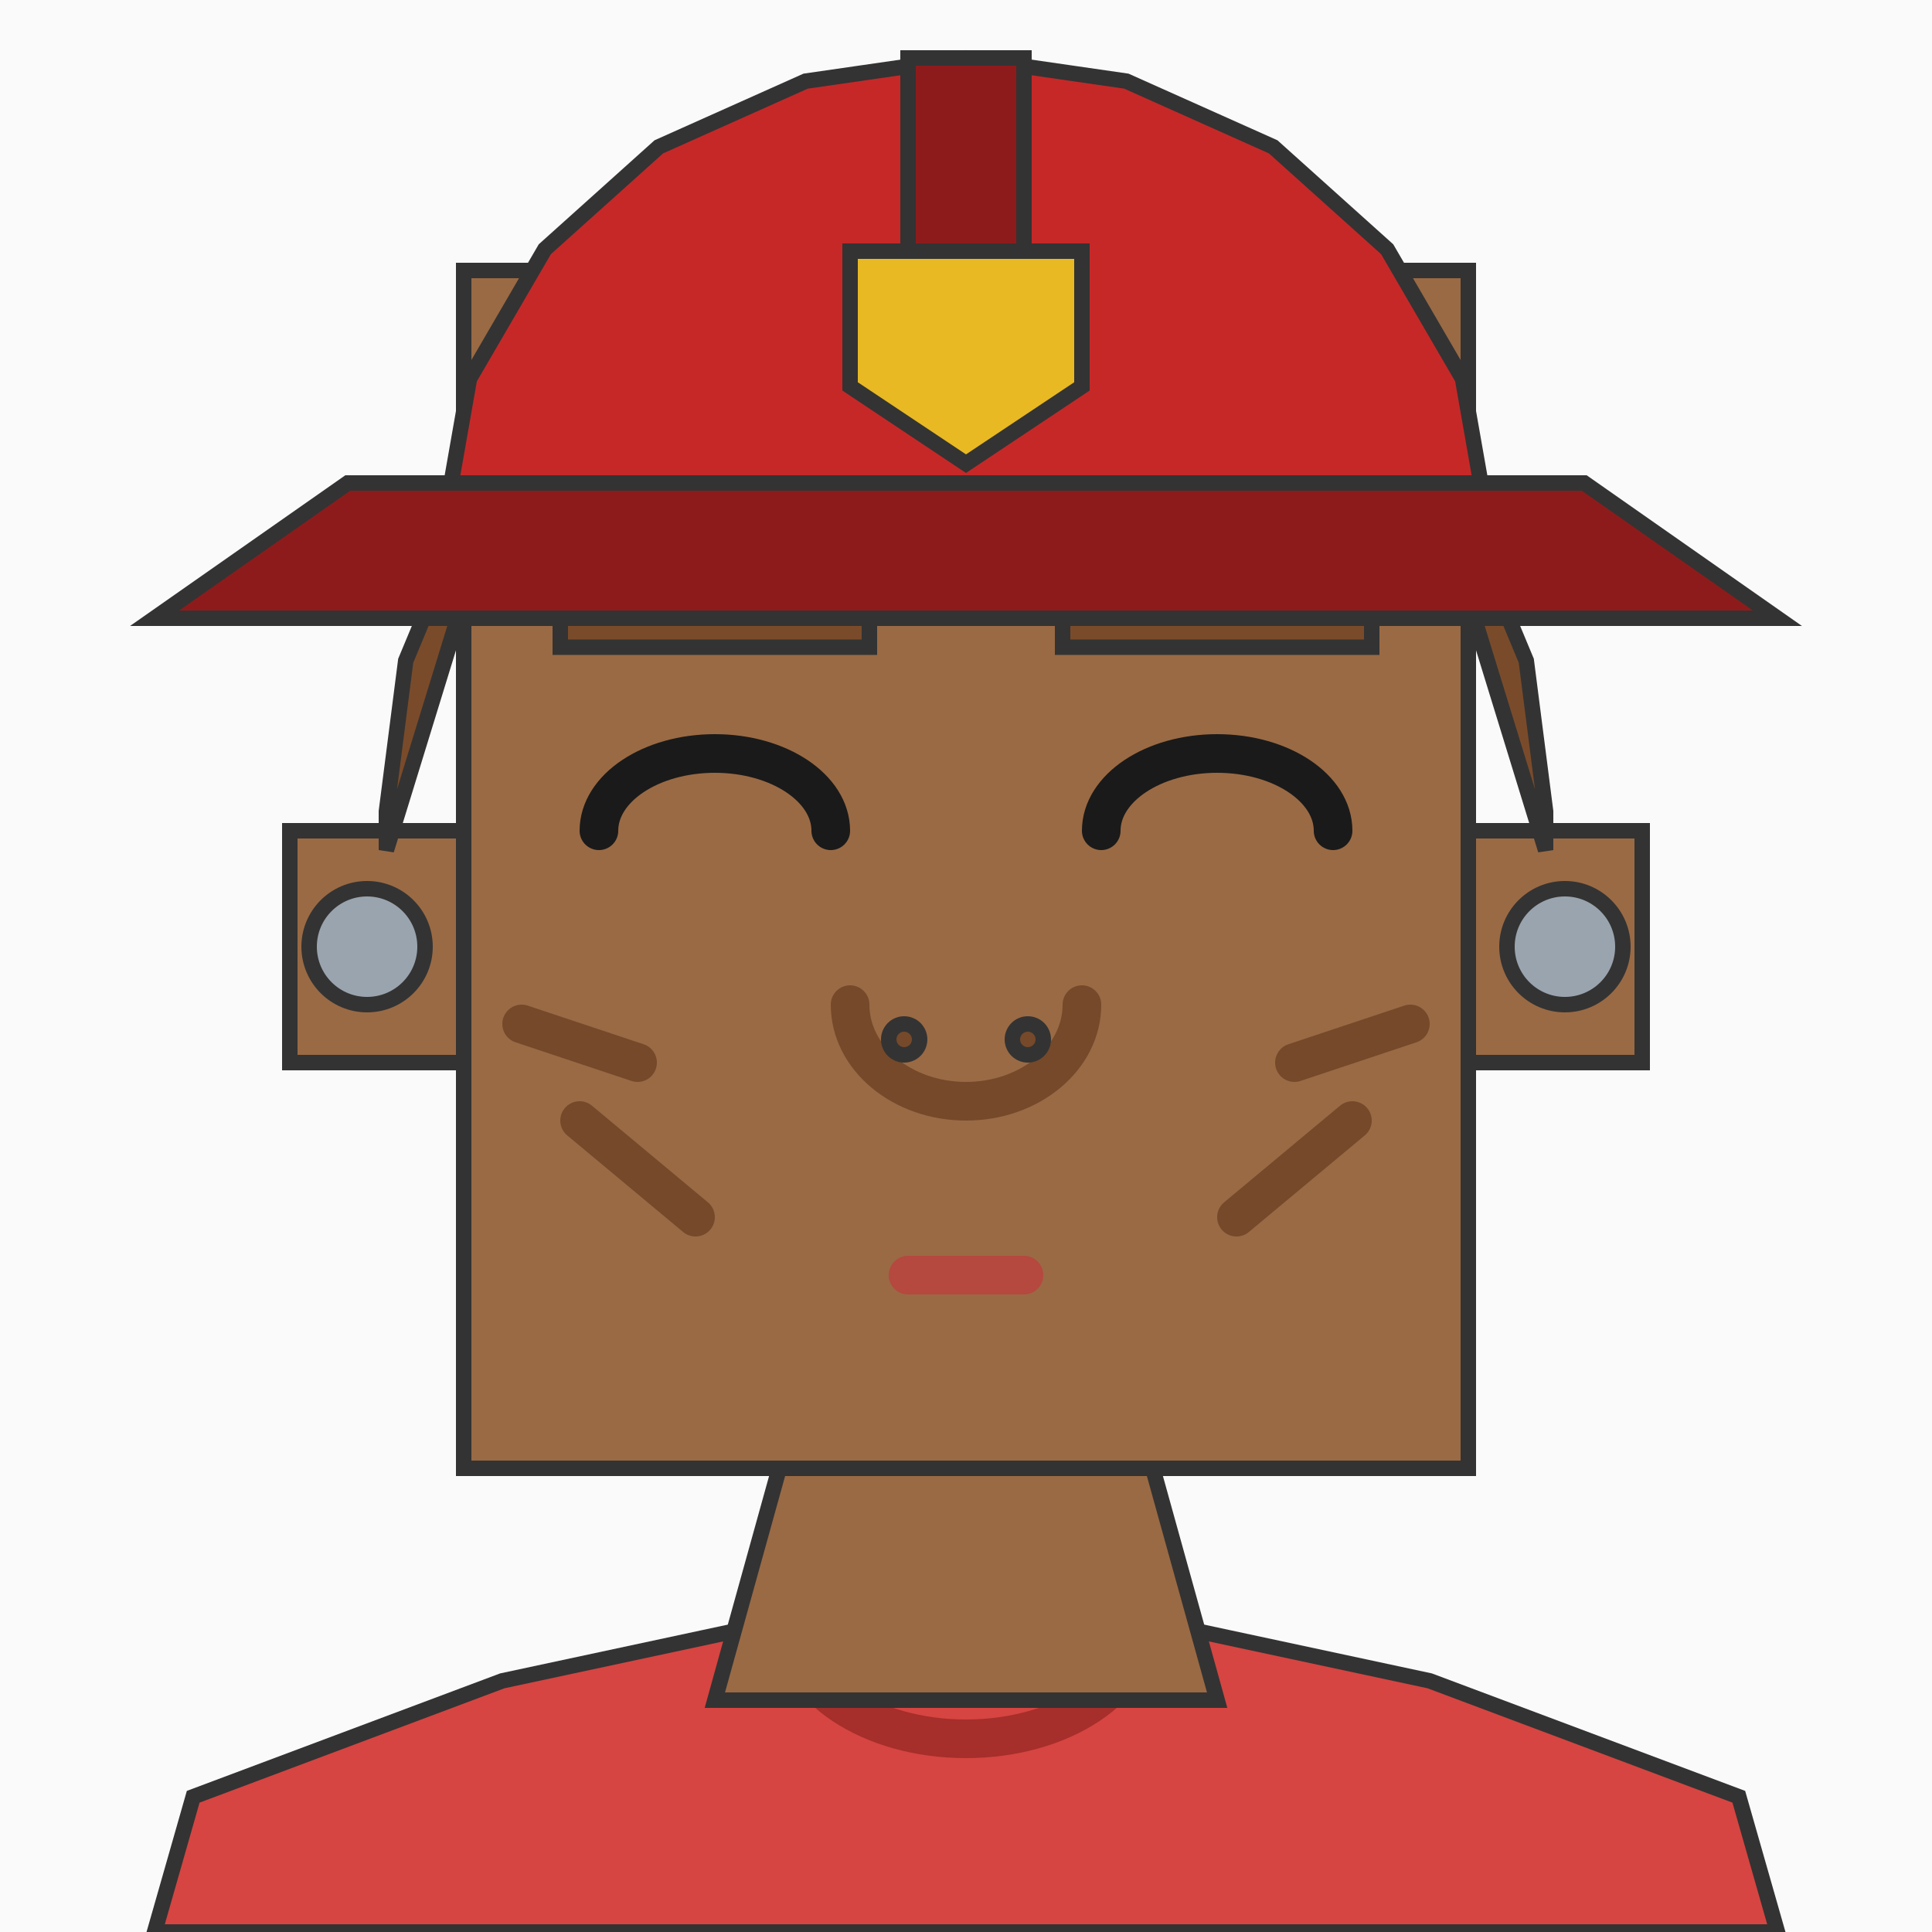
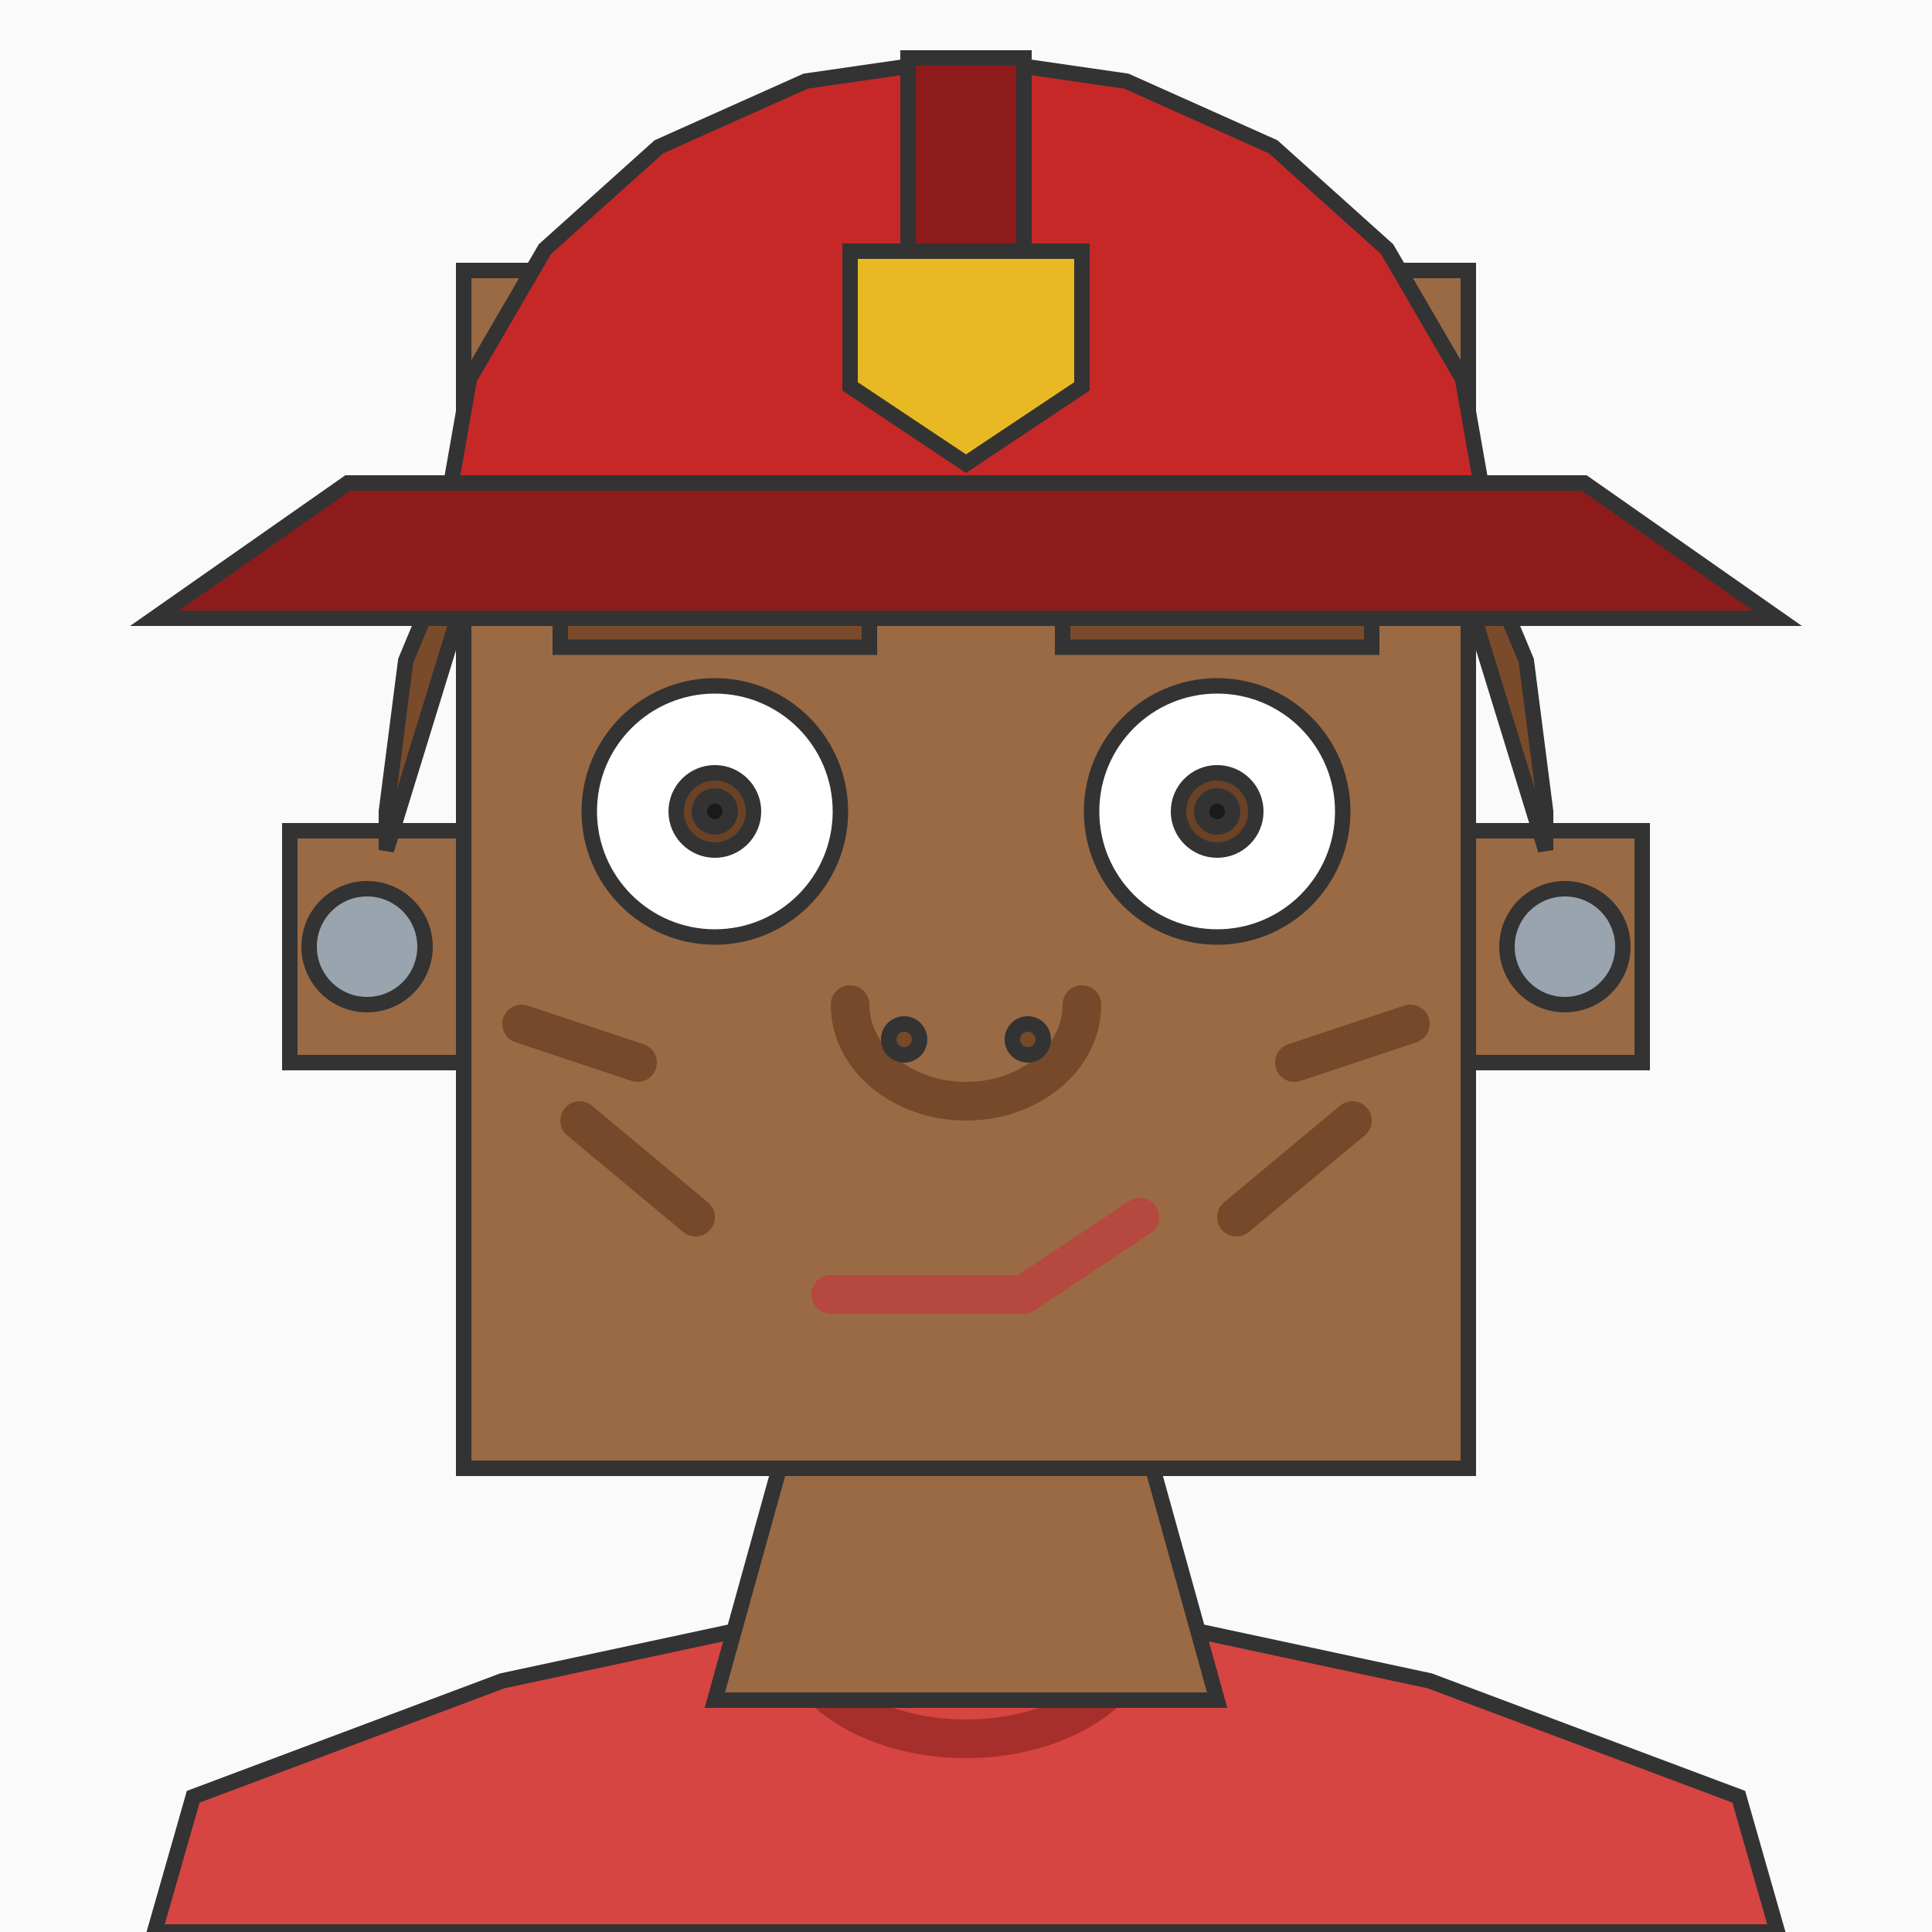
<svg xmlns="http://www.w3.org/2000/svg" viewBox="0 0 100 100" width="200" height="200">
  <rect width="100" height="100" fill="#fafafa" />
  <polygon points="8,100 10,93 26,87 40,84 60,84 74,87 90,93 92,100" fill="#D64541" stroke="#333" stroke-width="0.8" />
  <path d="M41 84 A9 6 0 0 0 59 84" fill="none" stroke="#A62E2B" stroke-width="2" stroke-linecap="round" stroke-linejoin="round" />
  <polygon points="42,70 58,70 63,88 37,88" fill="#9A6A44" stroke="#333" stroke-width="0.8" />
  <rect x="15" y="43" width="12" height="12" fill="#9A6A44" stroke="#333" stroke-width="0.8" />
  <ellipse cx="19" cy="49" rx="3" ry="3" fill="#9AA4AE" stroke="#333" stroke-width="0.8" />
  <rect x="73" y="43" width="12" height="12" fill="#9A6A44" stroke="#333" stroke-width="0.8" />
  <ellipse cx="81" cy="49" rx="3" ry="3" fill="#9AA4AE" stroke="#333" stroke-width="0.8" />
  <rect x="24" y="14" width="52" height="62" fill="#9A6A44" stroke="#333" stroke-width="0.8" />
  <ellipse cx="28" cy="18" rx="2" ry="2" fill="#75492A" stroke="#333" stroke-width="0.8" />
  <ellipse cx="72" cy="18" rx="2" ry="2" fill="#75492A" stroke="#333" stroke-width="0.8" />
  <polyline points="27,53 33,55" fill="none" stroke="#75492A" stroke-width="2" stroke-linecap="round" stroke-linejoin="round" />
  <polyline points="30,58 36,63" fill="none" stroke="#75492A" stroke-width="2" stroke-linecap="round" stroke-linejoin="round" />
  <polyline points="73,53 67,55" fill="none" stroke="#75492A" stroke-width="2" stroke-linecap="round" stroke-linejoin="round" />
  <polyline points="70,58 64,63" fill="none" stroke="#75492A" stroke-width="2" stroke-linecap="round" stroke-linejoin="round" />
-   <polyline points="47,66 53,66" fill="none" stroke="#B5483F" stroke-width="2" stroke-linecap="round" stroke-linejoin="round" />
+   <polyline points="43,67 53,67 59,63" fill="none" stroke="#B5483F" stroke-width="2" stroke-linecap="round" stroke-linejoin="round" />
  <path d="M44 52 A6 5 0 0 0 56 52" fill="none" stroke="#75492A" stroke-width="2" stroke-linecap="round" stroke-linejoin="round" />
  <ellipse cx="46.8" cy="53.8" rx="0.8" ry="0.8" fill="#75492A" stroke="#333" stroke-width="0.8" />
  <ellipse cx="53.2" cy="53.8" rx="0.8" ry="0.8" fill="#75492A" stroke="#333" stroke-width="0.8" />
-   <path d="M31 43 A6 4 0 0 1 43 43" fill="none" stroke="#1A1A1A" stroke-width="2" stroke-linecap="round" stroke-linejoin="round" />
-   <path d="M57 43 A6 4 0 0 1 69 43" fill="none" stroke="#1A1A1A" stroke-width="2" stroke-linecap="round" stroke-linejoin="round" />
+   <ellipse cx="37" cy="42" rx="6.5" ry="6.5" fill="#FFFFFF" stroke="#333" stroke-width="0.8" />
+   <ellipse cx="37" cy="42" rx="2" ry="2" fill="#6B4226" stroke="#333" stroke-width="0.8" />
+   <ellipse cx="37" cy="42" rx="0.8" ry="0.8" fill="#1A1A1A" stroke="#333" stroke-width="0.8" />
+   <ellipse cx="63" cy="42" rx="6.5" ry="6.5" fill="#FFFFFF" stroke="#333" stroke-width="0.8" />
+   <ellipse cx="63" cy="42" rx="2" ry="2" fill="#6B4226" stroke="#333" stroke-width="0.8" />
+   <ellipse cx="63" cy="42" rx="0.8" ry="0.8" fill="#1A1A1A" stroke="#333" stroke-width="0.8" />
  <polygon points="29,29 45,29 45,33.5 29,33.5" fill="#7A4B2A" stroke="#333" stroke-width="0.8" />
  <polygon points="71,29 55,29 55,33.5 71,33.5" fill="#7A4B2A" stroke="#333" stroke-width="0.8" />
  <polygon points="20,42 21,34.2 24,27 28.8,20.8 35,16 42.2,13 50,12 57.8,13 65,16 71.2,20.8 76,27 79,34.2 80,42 80,44 76,31 24,31 20,44" fill="#7A4B2A" stroke="#333" stroke-width="0.8" />
  <polyline points="38,22 38,30" fill="none" stroke="#553016" stroke-width="2" stroke-linecap="round" stroke-linejoin="round" />
  <polyline points="50,21 50,30" fill="none" stroke="#553016" stroke-width="2" stroke-linecap="round" stroke-linejoin="round" />
  <polyline points="62,22 62,30" fill="none" stroke="#553016" stroke-width="2" stroke-linecap="round" stroke-linejoin="round" />
  <polygon points="23,27 24.3,19.6 28.2,12.9 34.1,7.6 41.7,4.2 50,3 58.3,4.2 65.9,7.6 71.8,12.9 75.7,19.6 77,27" fill="#C62828" stroke="#333" stroke-width="0.8" />
  <rect x="47" y="3" width="6" height="10" fill="#8E1B1B" stroke="#333" stroke-width="0.8" />
  <polygon points="18,25 82,25 92,32 8,32" fill="#8E1B1B" stroke="#333" stroke-width="0.8" />
  <polygon points="44,13 56,13 56,20 50,24 44,20" fill="#E8B923" stroke="#333" stroke-width="0.8" />
</svg>
